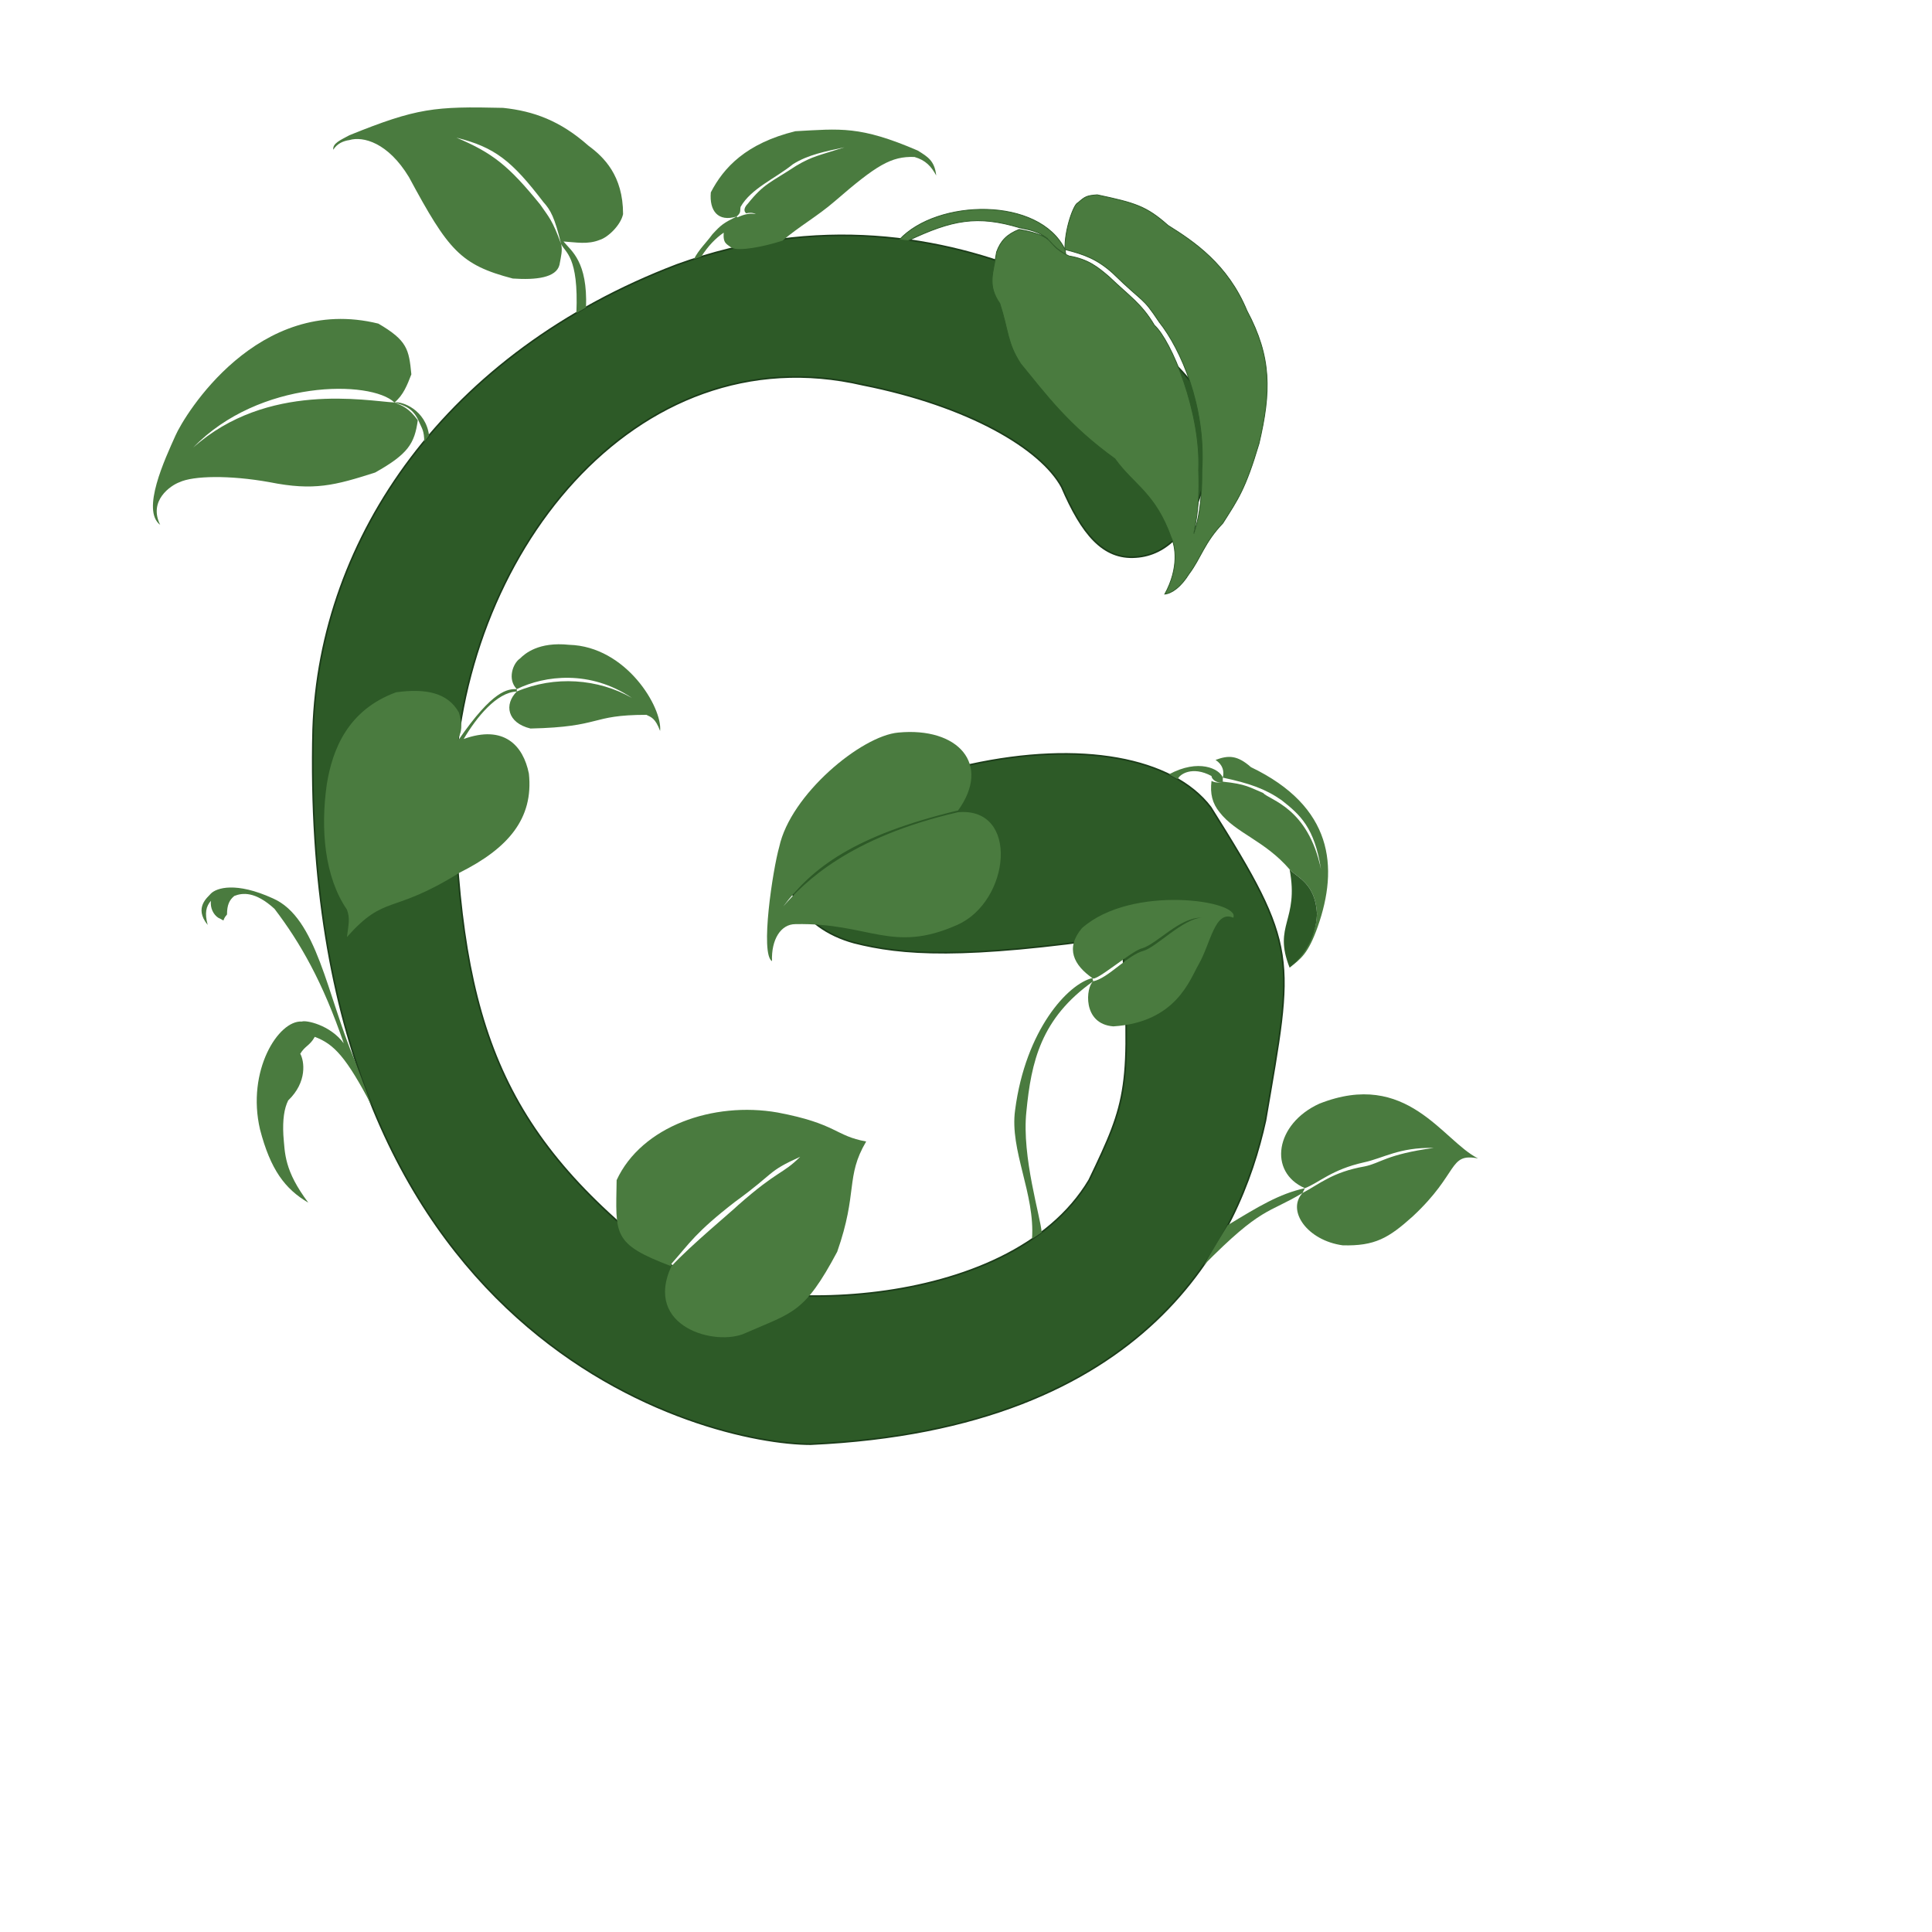
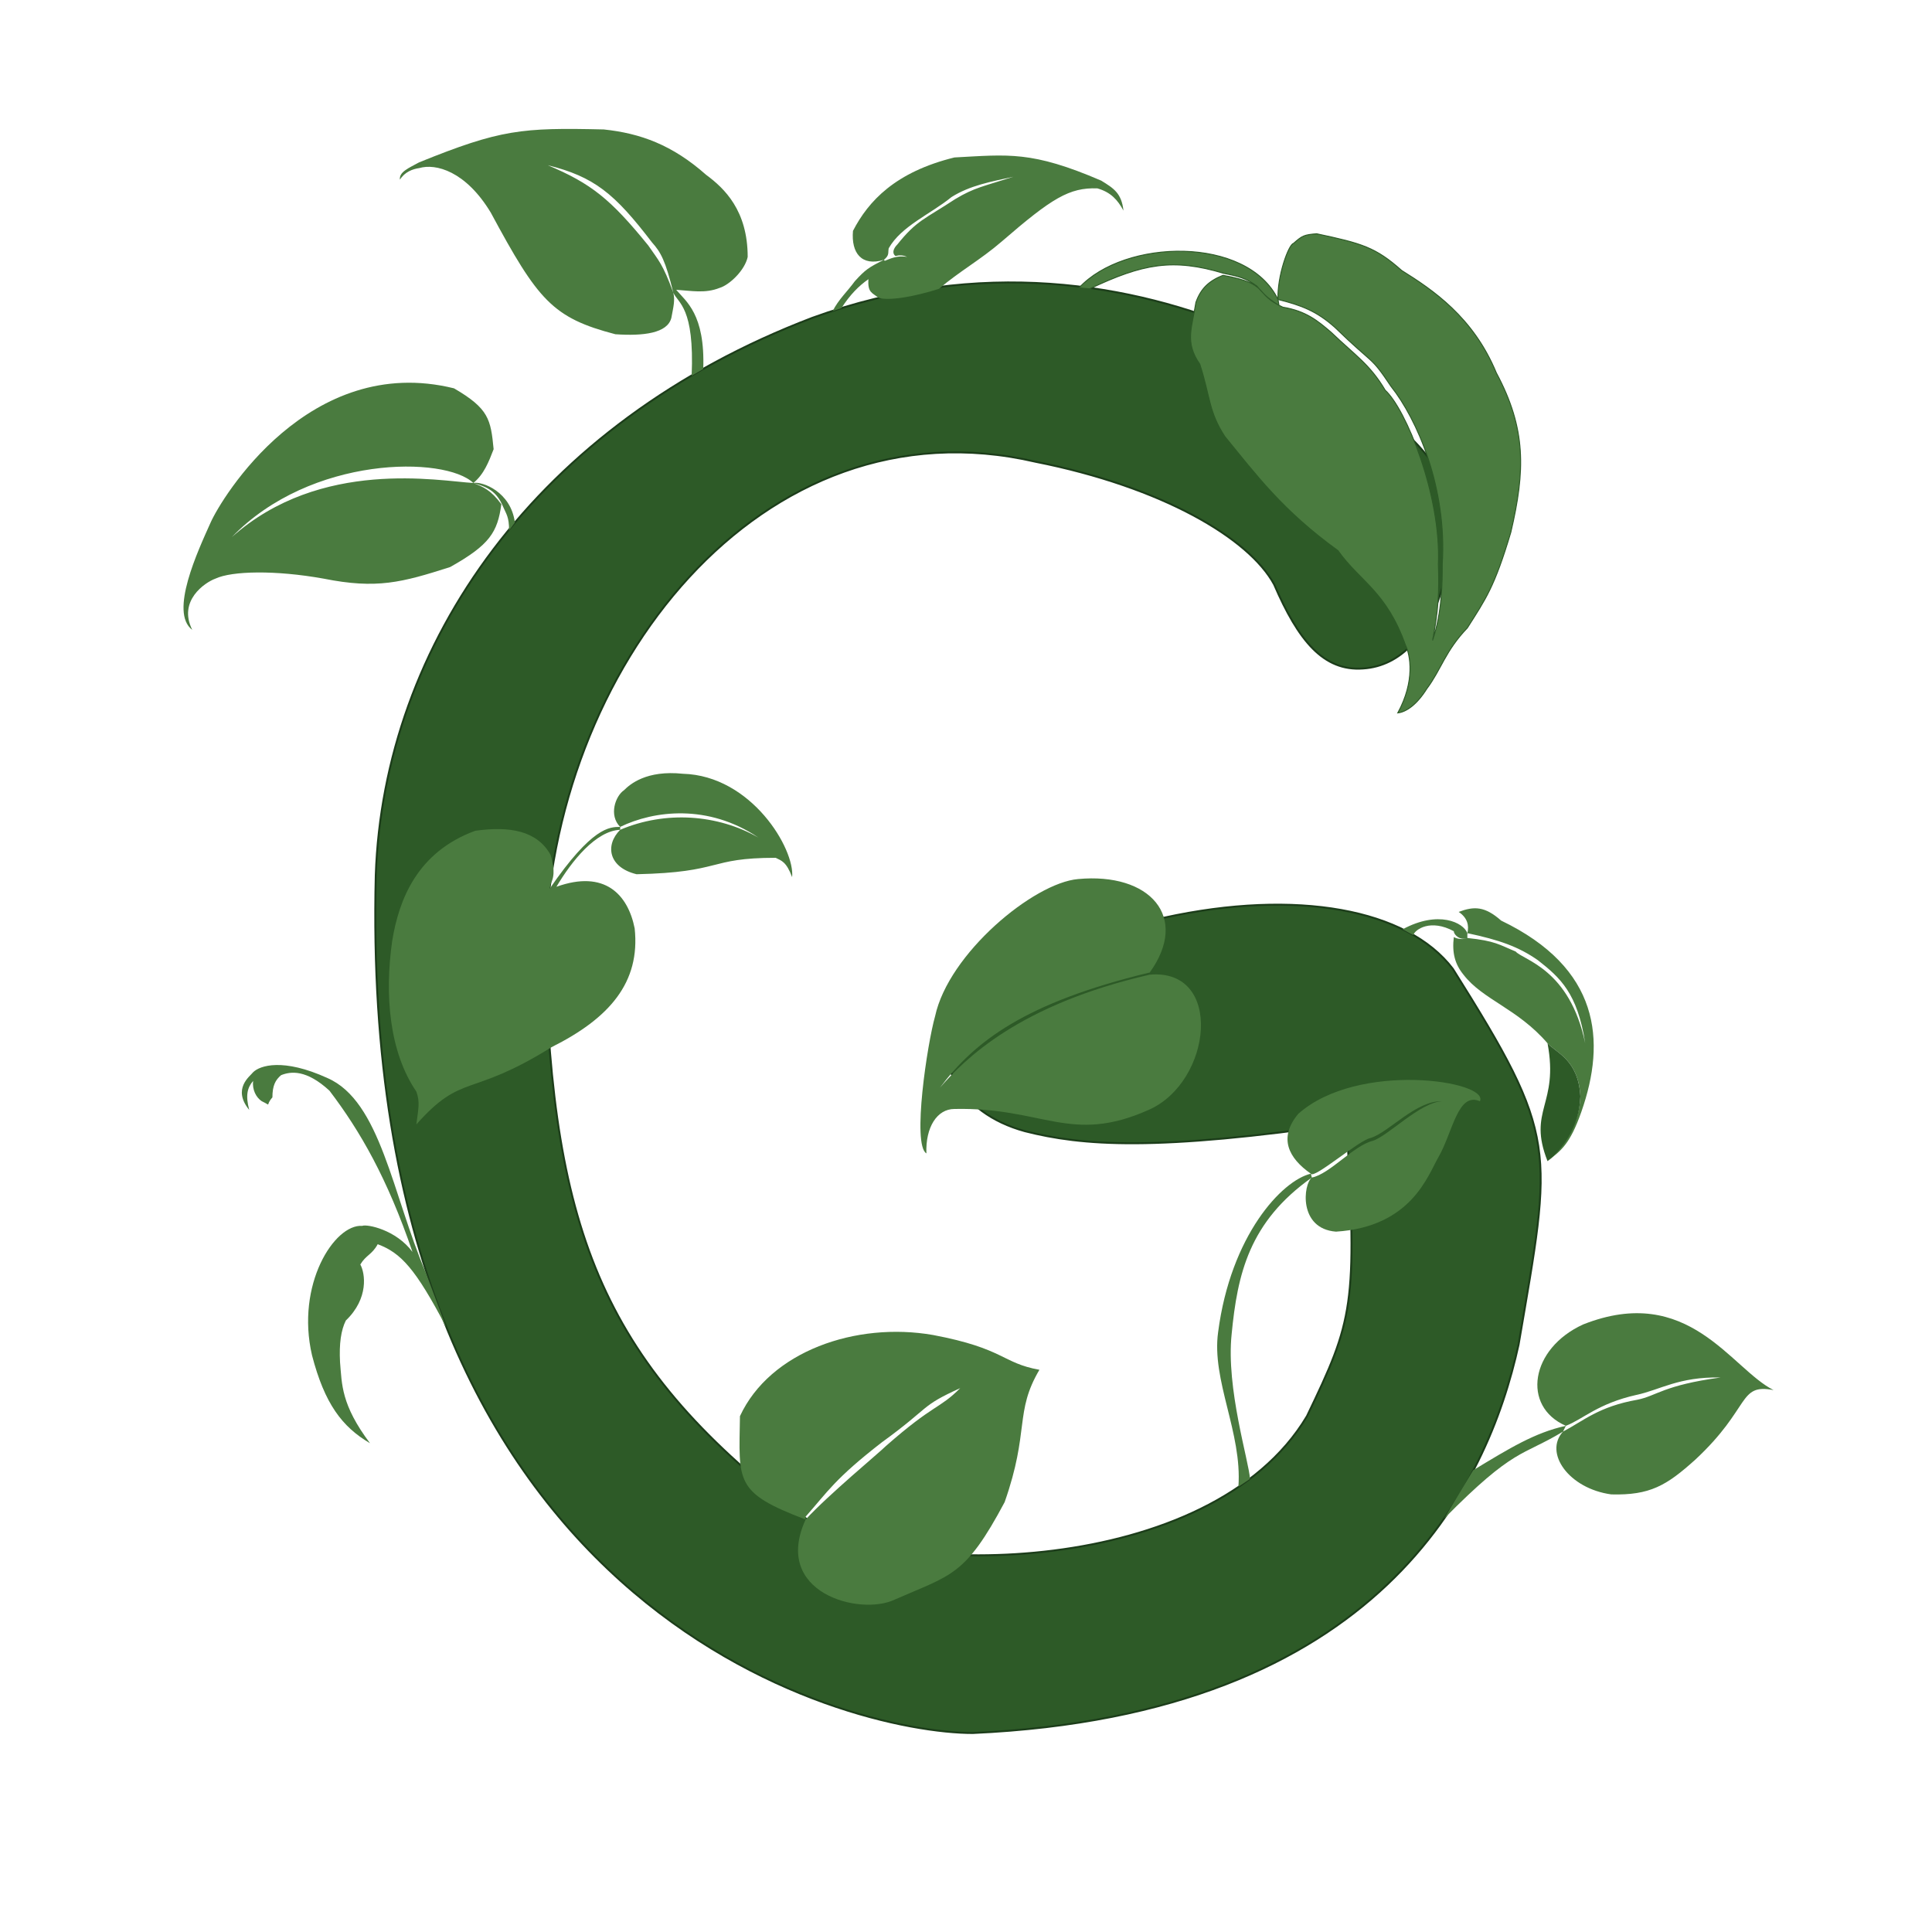
- <svg xmlns="http://www.w3.org/2000/svg" viewBox="0 0 2400 2400">
+ <svg xmlns="http://www.w3.org/2000/svg" viewBox="0 0 2000 2000">
  <path d="M 1205 950 C 950 943 922 1133 1061 1171 C 1120 1186 1196 1192 1394 1163 C 1405 1352 1401            1366 1353 1466 C 1253 1634 926 1633 837 1574 C 624 1414 572 1277 564 987 C 569 693 788            412 1072 478 C 1203 504 1293 557 1319 605 C 1344 663 1370 695 1411 692 C 1491 687 1518            557 1491 495 C 1475 438 1188 203 841 329 C 555 438 397 667 389 906 C 370 1670 878 1794            1007 1794 C 1429 1775 1540 1538 1572 1392 C 1607 1187 1614 1178 1504 1003 C 1457 941            1342 920 1205 950" fill="#2D5A27" stroke="#1C3D1A" stroke-width="2" />
  <path d="M 1117 298 C 1164 247 1291 244 1323 310 C 1322 286 1334 253 1339 252 C 1348 244 1350 243            1363 242 C 1410 252 1424 256 1451 280 C 1483 300 1525 328 1549 386 C 1580 444 1579 487            1564 551 C 1547 608 1538 620 1519 650 C 1496 674 1492 693 1477 713 C 1467 729 1456 737            1447 738 C 1465 705 1460 678 1455 668 C 1435 612 1408.333 602.667 1385 570 C 1327 528            1300 491 1268 452 C 1251 426 1253 411 1242 377 C 1226 354 1234 339 1238 313 C 1243 299            1251 291 1266 285 C 1316 294 1297 304 1328 318 C 1352 322 1364 332 1378 344 C 1403 368            1418 377 1434 404 C 1455 423 1492 512 1489 584 C 1490 613 1489 632 1483 663 C 1493 633            1493 603 1493 584 C 1498 505 1467 434 1440 400 C 1418 367 1423 379 1382 339 C 1363 322            1347 316 1323 310 L 1324 316 C 1312 309 1306 302 1301 296 C 1290 288 1282 286 1267 283 C            1214 267 1183 273 1128 299 Z" fill="#4A7B3F" stroke="#2D5A27" stroke-width="1" />
  <path d="M 871 319 C 880 305 889 296 899 289 C 898 303 903 303 909 308 C 919 312 947 307 972 299            C 993 281 1015 269 1037 250 C 1089 205 1107 194 1136 195 C 1150 199 1157 207 1163 218 C            1161 200 1153 195 1140 187 C 1068 156 1044 160 988 163 C 927 178 899 208 883 239 C 881            262 892 276 915 269 C 921 264 919 262 920 257 C 933 234 963.333 221.667 985 204 C 1004            192 1026 188 1049 183 C 1018 193 1009 194 989 206 C 957 227 949 228 929 253 C 925 257            923 262 927 265 C 931 264 935 264 939 266 C 929 264 921 268 916 270 L 915 269 C 899 277            896 279 885 291 C 877 302 868 310 862 322 Z" fill="#4A7B3F" />
  <path d="M 728 382 C 730 325 710 312 700 300 C 716 301 730 304 745 298 C 755 295 771 280 774 266            C 774 218 750 195 731 181 C 696 150 663 138 625 134 C 540 132 518 134 434 168 C 423 174            413 178 414 186 C 419 178 427 175 434 174 C 451 169 482 177 508 220 C 557 311 572 329            637 346 C 666 348 691 345 695 329 C 697 318 699 311 697 303 C 686 273 682 270 671 254 C            632 206 612 190 567 171 C 615 183 636 200 675 251 C 684 261 689 270 697 303 C 702 314            719 318 716 389 Z" fill="#4A7B3F" />
  <path d="M 533 541 C 529 509 499 498 490 500 C 501 491 506 478 511 465 C 508 434 506 423 470 402            C 320 365 229 516 218 541 C 205 570 175 634 199 652 C 184 622 212 603 223 599 C 240 591            285 590 335 599 C 390 610 416 603 466 587 C 507 564 515 551 519 522 C 508 507 500 504            490 500 C 455 498 332 474 240 556 C 322 471 461 472 490 500 C 504 504 514 508 521 525 C            524 532 527 535 527 549 Z" fill="#4A7B3F" />
  <path d="M 569 920 C 613 856 631 856 642 856 C 630 844 637 824 646 818 C 652 812 669 797 707 801            C 778 803 823 879 820 908 C 814 892 809 891 803 888 C 732 888 749 903 659 905 C 659 905            659 905 659 905 C 630 898 626 875 642 859 C 689 839 743 843 785 867 C 733 832 677 839            642 856 L 642 859 C 617 860 592 891 576 918 C 626 900 650 926 657 961 C 663 1017 631            1054 571 1084 C 486 1137 479 1110 431 1164 C 433 1148 435 1141 431 1130 C 403 1089 398            1030 406 974 C 413 931 432 882 492 860 C 528 855 556 860 570 885 C 573 895 575 906 570            915 Z C 568.667 922 568.333 924 568 926" fill="#4A7B3F" />
  <path d="M 441 1318 C 406 1236 394 1140 339 1116 C 293 1095 269 1103 262 1110 C 259 1114 240 1127            258 1149 C 254 1134 256 1126 262 1119 C 261 1128 265 1136 271 1140 C 282 1145 274 1145            282 1136 C 282 1124 285 1118 291 1113 C 301 1109 317 1107 341 1129 C 373 1171 401 1220            427 1296 C 410 1273 380 1267 375 1269 C 346 1267 306 1330 323 1403 C 336 1453 354 1477            383 1494 C 353 1454 354 1433 352 1410 C 351 1391 353 1377 358 1367 C 382 1344 378 1318            373 1309 C 379 1299 385 1299 391 1288 C 415 1297 430 1313 462 1374" fill="#4A7B3F" />
  <path d="M 834 1573 C 760 1545 765 1534 766 1466 C 797 1399 886 1368 966 1382 C 1040 1396 1037            1411 1076 1418 C 1050 1462 1066 1481 1040 1555 C 999 1632 985 1630 926 1656 C 890 1673            799 1649 834 1573 C 858 1547 910 1504 917 1497 C 967 1453 972 1459 994 1437 C 952 1456            964 1456 913 1493 C 864 1531 857 1544 834 1570" fill="#4A7B3F" />
  <path d="M 1495 1572 C 1568 1498 1575 1508 1618 1482 C 1598 1504 1624 1541 1668 1547 C 1708 1548            1725 1538 1755 1511 C 1813 1457 1799 1432 1836 1439 C 1792 1417 1748 1328 1639 1371 C            1584 1396 1575 1456 1621 1476 C 1639 1469 1654 1453 1694 1444 C 1718 1439 1738 1425 1781            1426 C 1722 1434 1715 1445 1695 1449 C 1655 1456 1639 1471 1618 1482 L 1621 1476 C 1621            1476 1621 1476 1621 1476 C 1589 1483 1563 1499 1525 1522" fill="#4A7B3F" />
  <path d="M 1282 1539 C 1286 1483 1254 1429 1261 1379 C 1274 1279 1327 1222 1357 1215 C 1334 1199            1323 1178 1344 1153 C 1406 1098 1542 1119 1532 1140 C 1509 1130 1504 1172 1489 1198 C            1478 1217 1461 1270 1383 1275 C 1344 1272 1349 1226 1358 1219 C 1376.667 1215.333 1401            1186 1421 1181 C 1437 1176 1470 1141 1493 1140 C 1466 1139 1438 1172 1419 1178 C 1407            1180 1360 1221 1357 1215 L 1358 1219 C 1293 1265 1281 1319 1275 1381 C 1269 1437 1293            1513 1294 1531" fill="#4A7B3F" />
  <path d="M 1452 962 C 1489 942 1515 955 1519 966 C 1521 958 1519 950 1510 944 C 1526 938 1537 938            1554 953 C 1656 1002 1663 1077 1637 1151 C 1625 1185 1616 1191 1602 1202 C 1612 1193            1635 1168 1636 1135 C 1634 1097 1611 1090 1602 1080 C 1571 1044 1535 1035 1515 1009 C            1506 998 1503 986 1505 970 C 1508 972 1515 973 1519 971 C 1548 974 1552 978 1569 985 C            1577 994 1625 1003 1641 1080 C 1633 1028 1615 1012 1592 994 C 1572 980 1552 973 1519 966            L 1519 971 C 1512 974 1505 968 1505 964 C 1481 951 1465 962 1463 968 Z" fill="#4A7B3F" />
  <path d="M 1602 1080 C 1611 1090 1634 1097 1636 1135 C 1635 1168 1616 1191 1602 1202 C 1581 1149            1614 1144 1602 1080" fill="#2D5A27" />
  <path d="M 1190 1007 C 1232 949 1190 903 1116 910 C 1070 914 982 987 968 1052 C 960 1080 944 1185            959 1194 C 958 1167 970 1148 988 1148 C 1080 1146 1108 1185 1189 1149 C 1255 1120 1267            1002 1190 1009 C 1055 1040 999 1096 973 1126 C 1009 1078 1061 1038 1189 1007 Z" fill="#4A7B3F" />
</svg>
